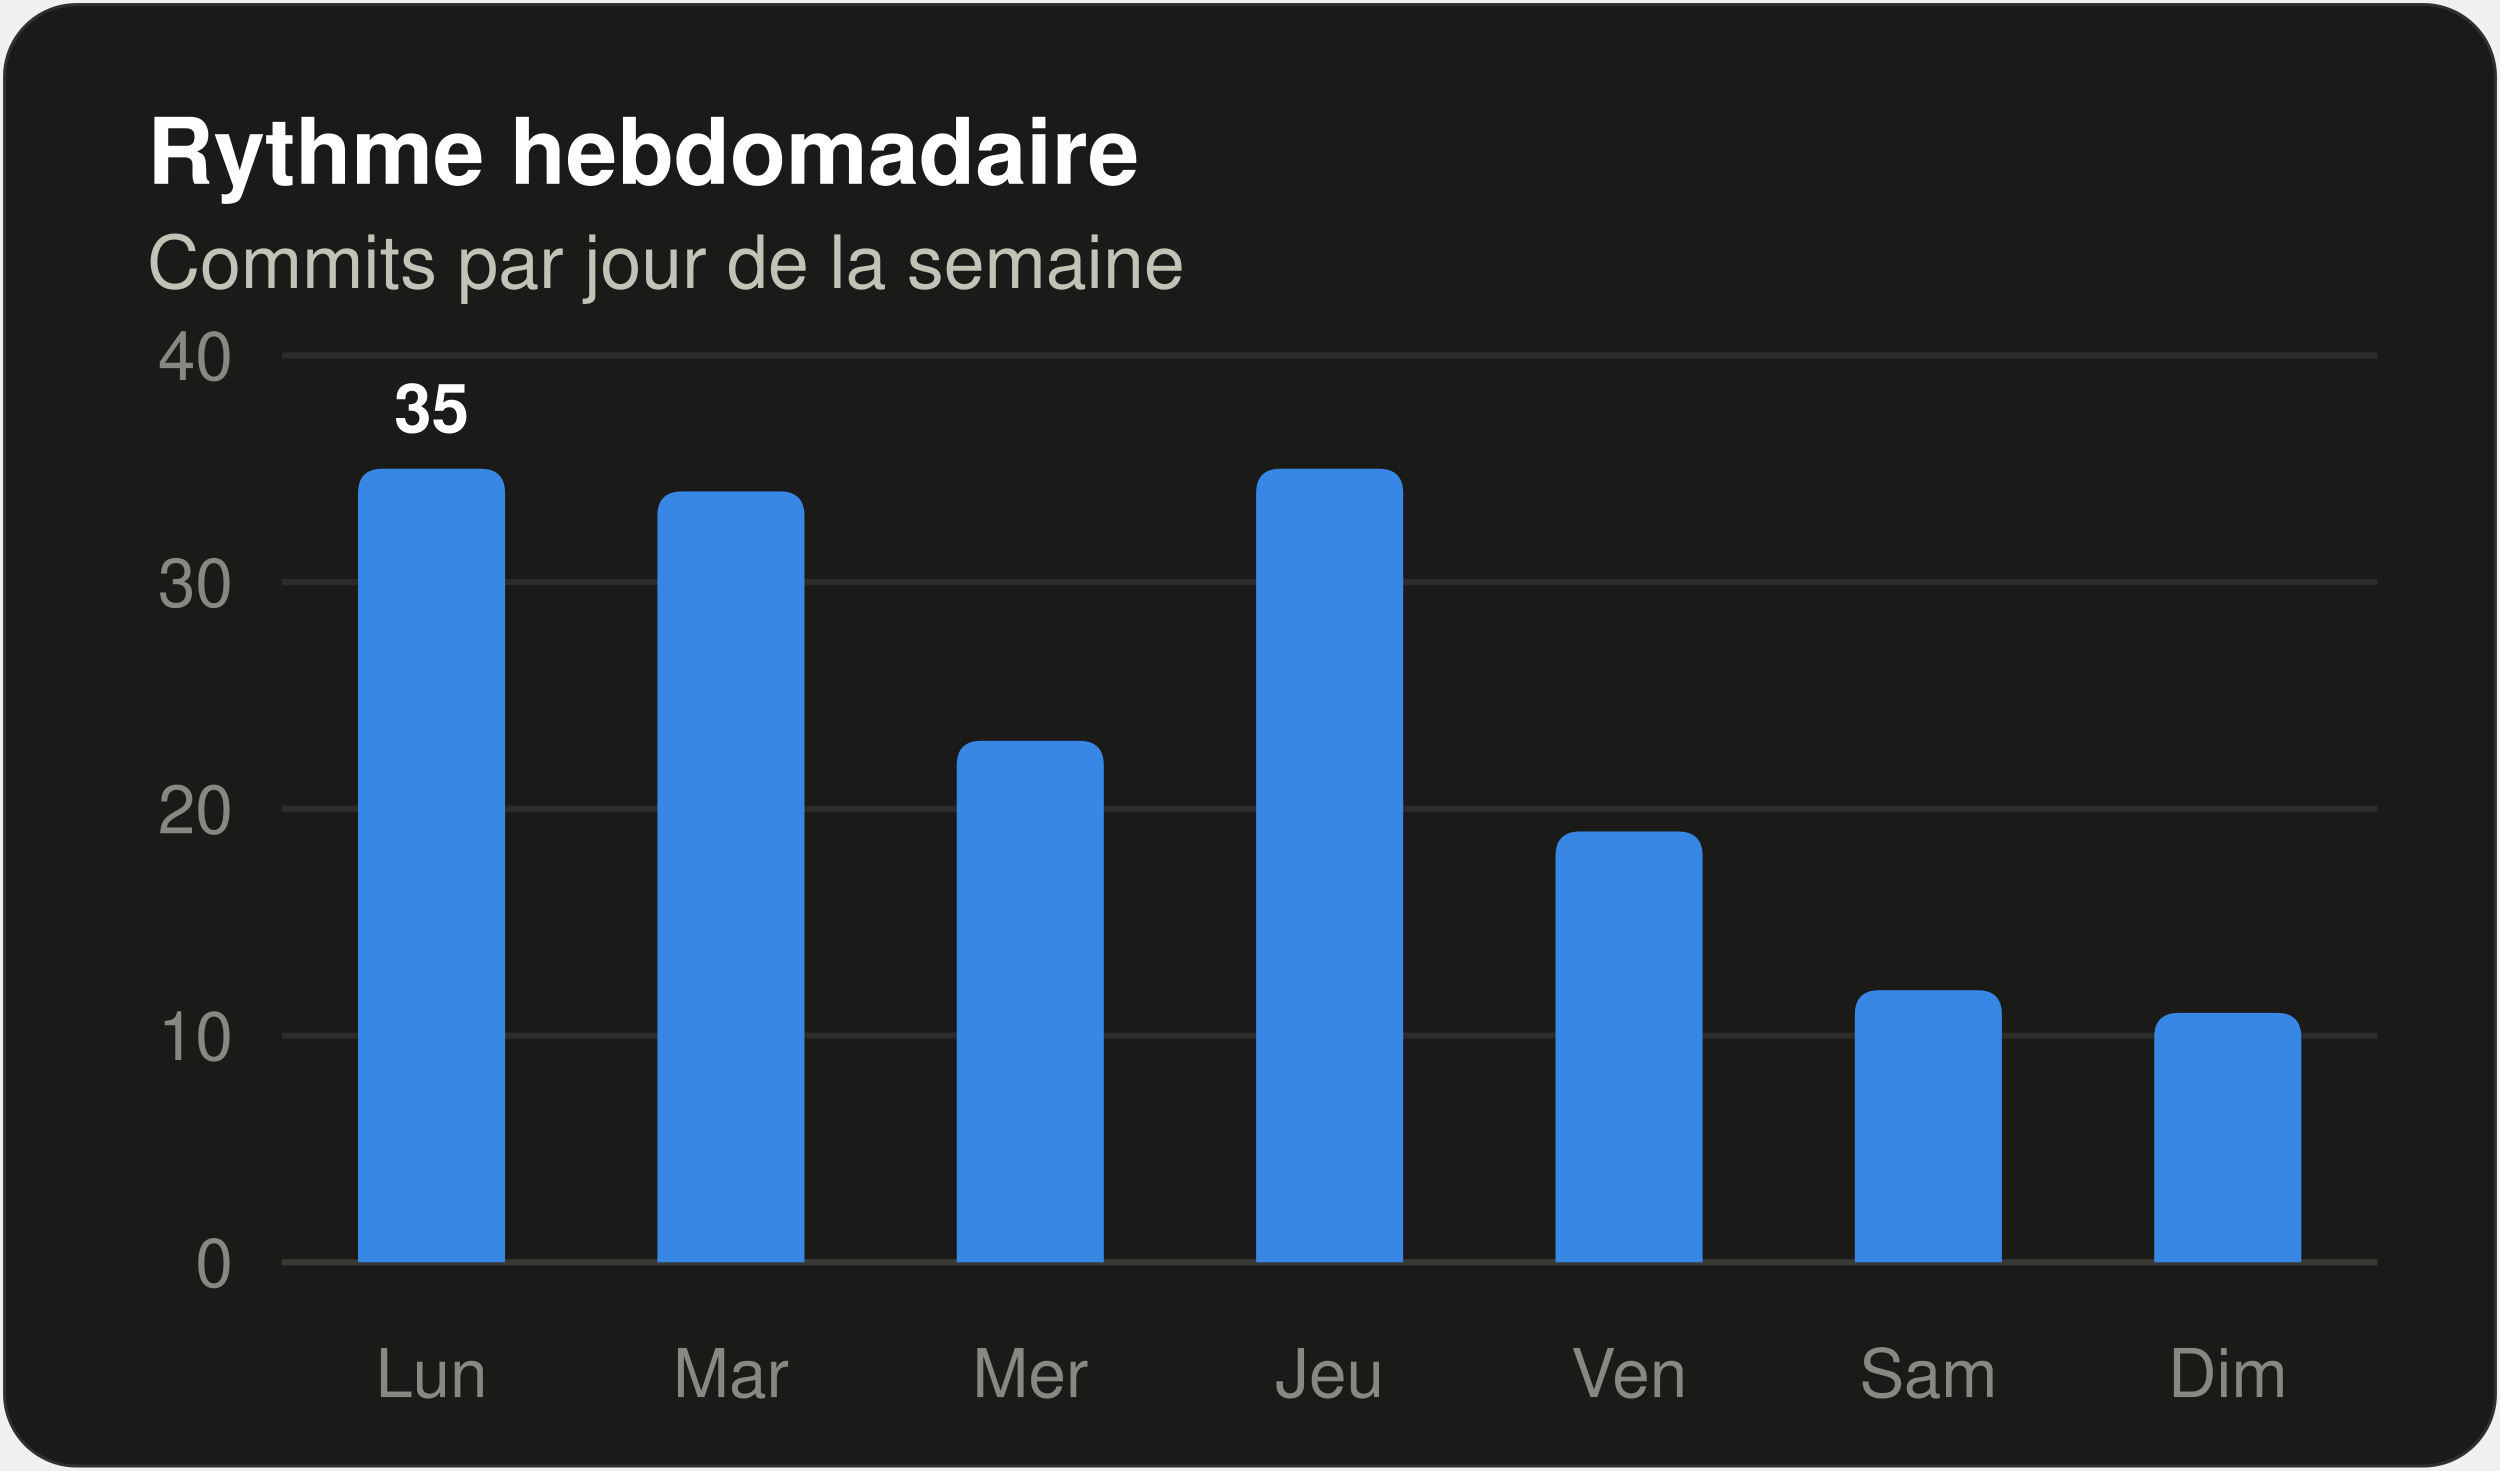
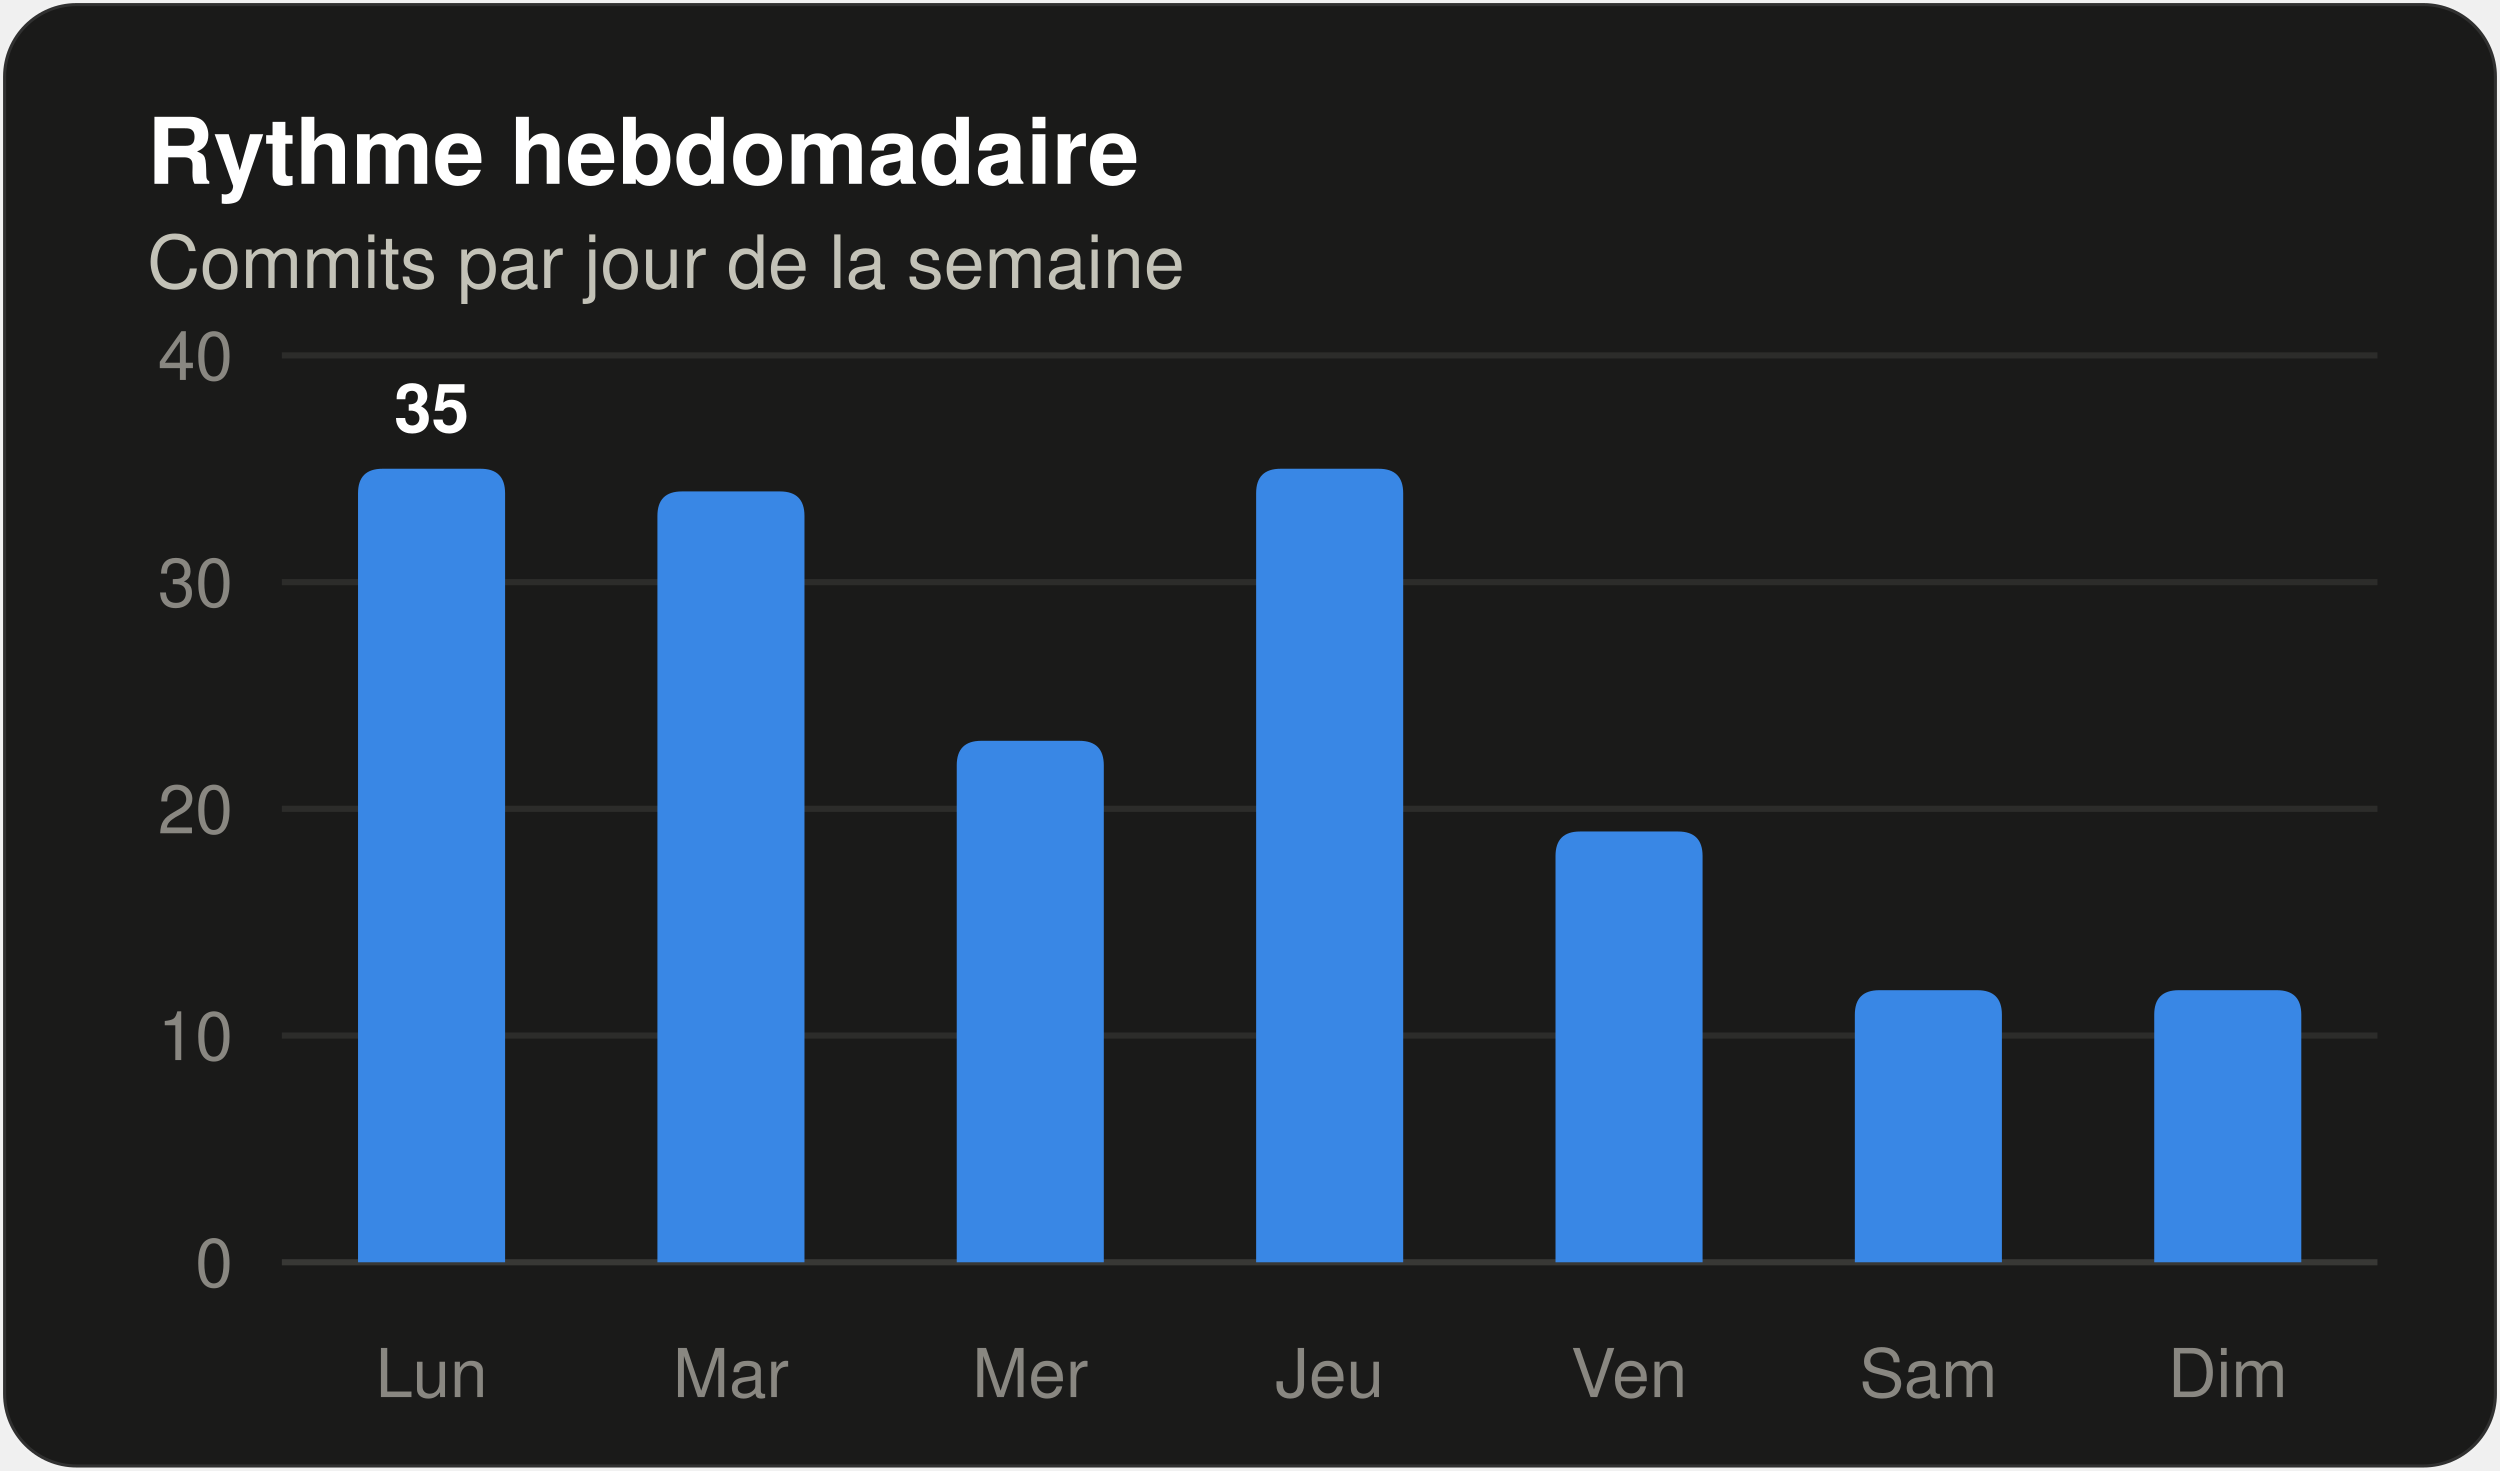
<svg xmlns="http://www.w3.org/2000/svg" width="408" height="240" viewBox="0 0 408 240" role="img" aria-label="Histogramme des commits par jour de la semaine" font-family="system-ui, 'Segoe UI', Ubuntu, Helvetica, Arial, sans-serif">
  <rect x="0.5" y="0.5" width="407" height="239" rx="12" fill="#1a1a19" stroke="rgba(255,255,255,0.10)" />
  <text x="24" y="30" font-size="15" fill="#ffffff" font-weight="600">Rythme hebdomadaire</text>
  <text x="24" y="47" font-size="12" fill="#c3c2b7">Commits par jour de la semaine</text>
  <line x1="46" y1="206.0" x2="388" y2="206.0" stroke="#383835" stroke-width="1" />
  <text x="38" y="210" font-size="11" fill="#898781" text-anchor="end" font-variant-numeric="tabular-nums">0</text>
  <line x1="46" y1="169.0" x2="388" y2="169.0" stroke="#2c2c2a" stroke-width="1" />
  <text x="38" y="173" font-size="11" fill="#898781" text-anchor="end" font-variant-numeric="tabular-nums">10</text>
  <line x1="46" y1="132.0" x2="388" y2="132.0" stroke="#2c2c2a" stroke-width="1" />
  <text x="38" y="136" font-size="11" fill="#898781" text-anchor="end" font-variant-numeric="tabular-nums">20</text>
  <line x1="46" y1="95.0" x2="388" y2="95.0" stroke="#2c2c2a" stroke-width="1" />
  <text x="38" y="99" font-size="11" fill="#898781" text-anchor="end" font-variant-numeric="tabular-nums">30</text>
  <line x1="46" y1="58.0" x2="388" y2="58.0" stroke="#2c2c2a" stroke-width="1" />
  <text x="38" y="62" font-size="11" fill="#898781" text-anchor="end" font-variant-numeric="tabular-nums">40</text>
  <path d="M 58.43 206.00 V 80.50 Q 58.43 76.50 62.43 76.50 H 78.43 Q 82.43 76.50 82.43 80.50 V 206.00 Z" fill="#3987e5" />
  <text x="70.429" y="70.5" font-size="11" fill="#ffffff" font-weight="600" text-anchor="middle">35</text>
  <text x="70.429" y="228" font-size="11" fill="#898781" text-anchor="middle">Lun</text>
  <path d="M 107.29 206.00 V 84.20 Q 107.29 80.20 111.29 80.20 H 127.29 Q 131.29 80.20 131.29 84.20 V 206.00 Z" fill="#3987e5" />
  <text x="119.286" y="228" font-size="11" fill="#898781" text-anchor="middle">Mar</text>
  <path d="M 156.14 206.00 V 124.90 Q 156.14 120.90 160.14 120.90 H 176.14 Q 180.14 120.90 180.14 124.90 V 206.00 Z" fill="#3987e5" />
  <text x="168.143" y="228" font-size="11" fill="#898781" text-anchor="middle">Mer</text>
  <path d="M 205.00 206.00 V 80.50 Q 205.00 76.50 209.00 76.50 H 225.00 Q 229.00 76.50 229.00 80.50 V 206.00 Z" fill="#3987e5" />
  <text x="217" y="228" font-size="11" fill="#898781" text-anchor="middle">Jeu</text>
  <path d="M 253.86 206.00 V 139.70 Q 253.86 135.70 257.86 135.70 H 273.86 Q 277.86 135.70 277.86 139.70 V 206.00 Z" fill="#3987e5" />
  <text x="265.857" y="228" font-size="11" fill="#898781" text-anchor="middle">Ven</text>
  <path d="M 302.71 206.00 V 165.60 Q 302.71 161.60 306.71 161.60 H 322.71 Q 326.71 161.60 326.71 165.60 V 206.00 Z" fill="#3987e5" />
  <text x="314.714" y="228" font-size="11" fill="#898781" text-anchor="middle">Sam</text>
-   <path d="M 351.57 206.00 V 169.30 Q 351.57 165.30 355.57 165.30 H 371.57 Q 375.57 165.30 375.57 169.30 V 206.00 Z" fill="#3987e5" />
+   <path d="M 351.57 206.00 V 165.60 Q 351.57 161.60 355.57 161.60 H 371.57 Q 375.57 161.60 375.57 165.60 V 206.00 Z" fill="#3987e5" />
  <text x="363.571" y="228" font-size="11" fill="#898781" text-anchor="middle">Dim</text>
</svg>
